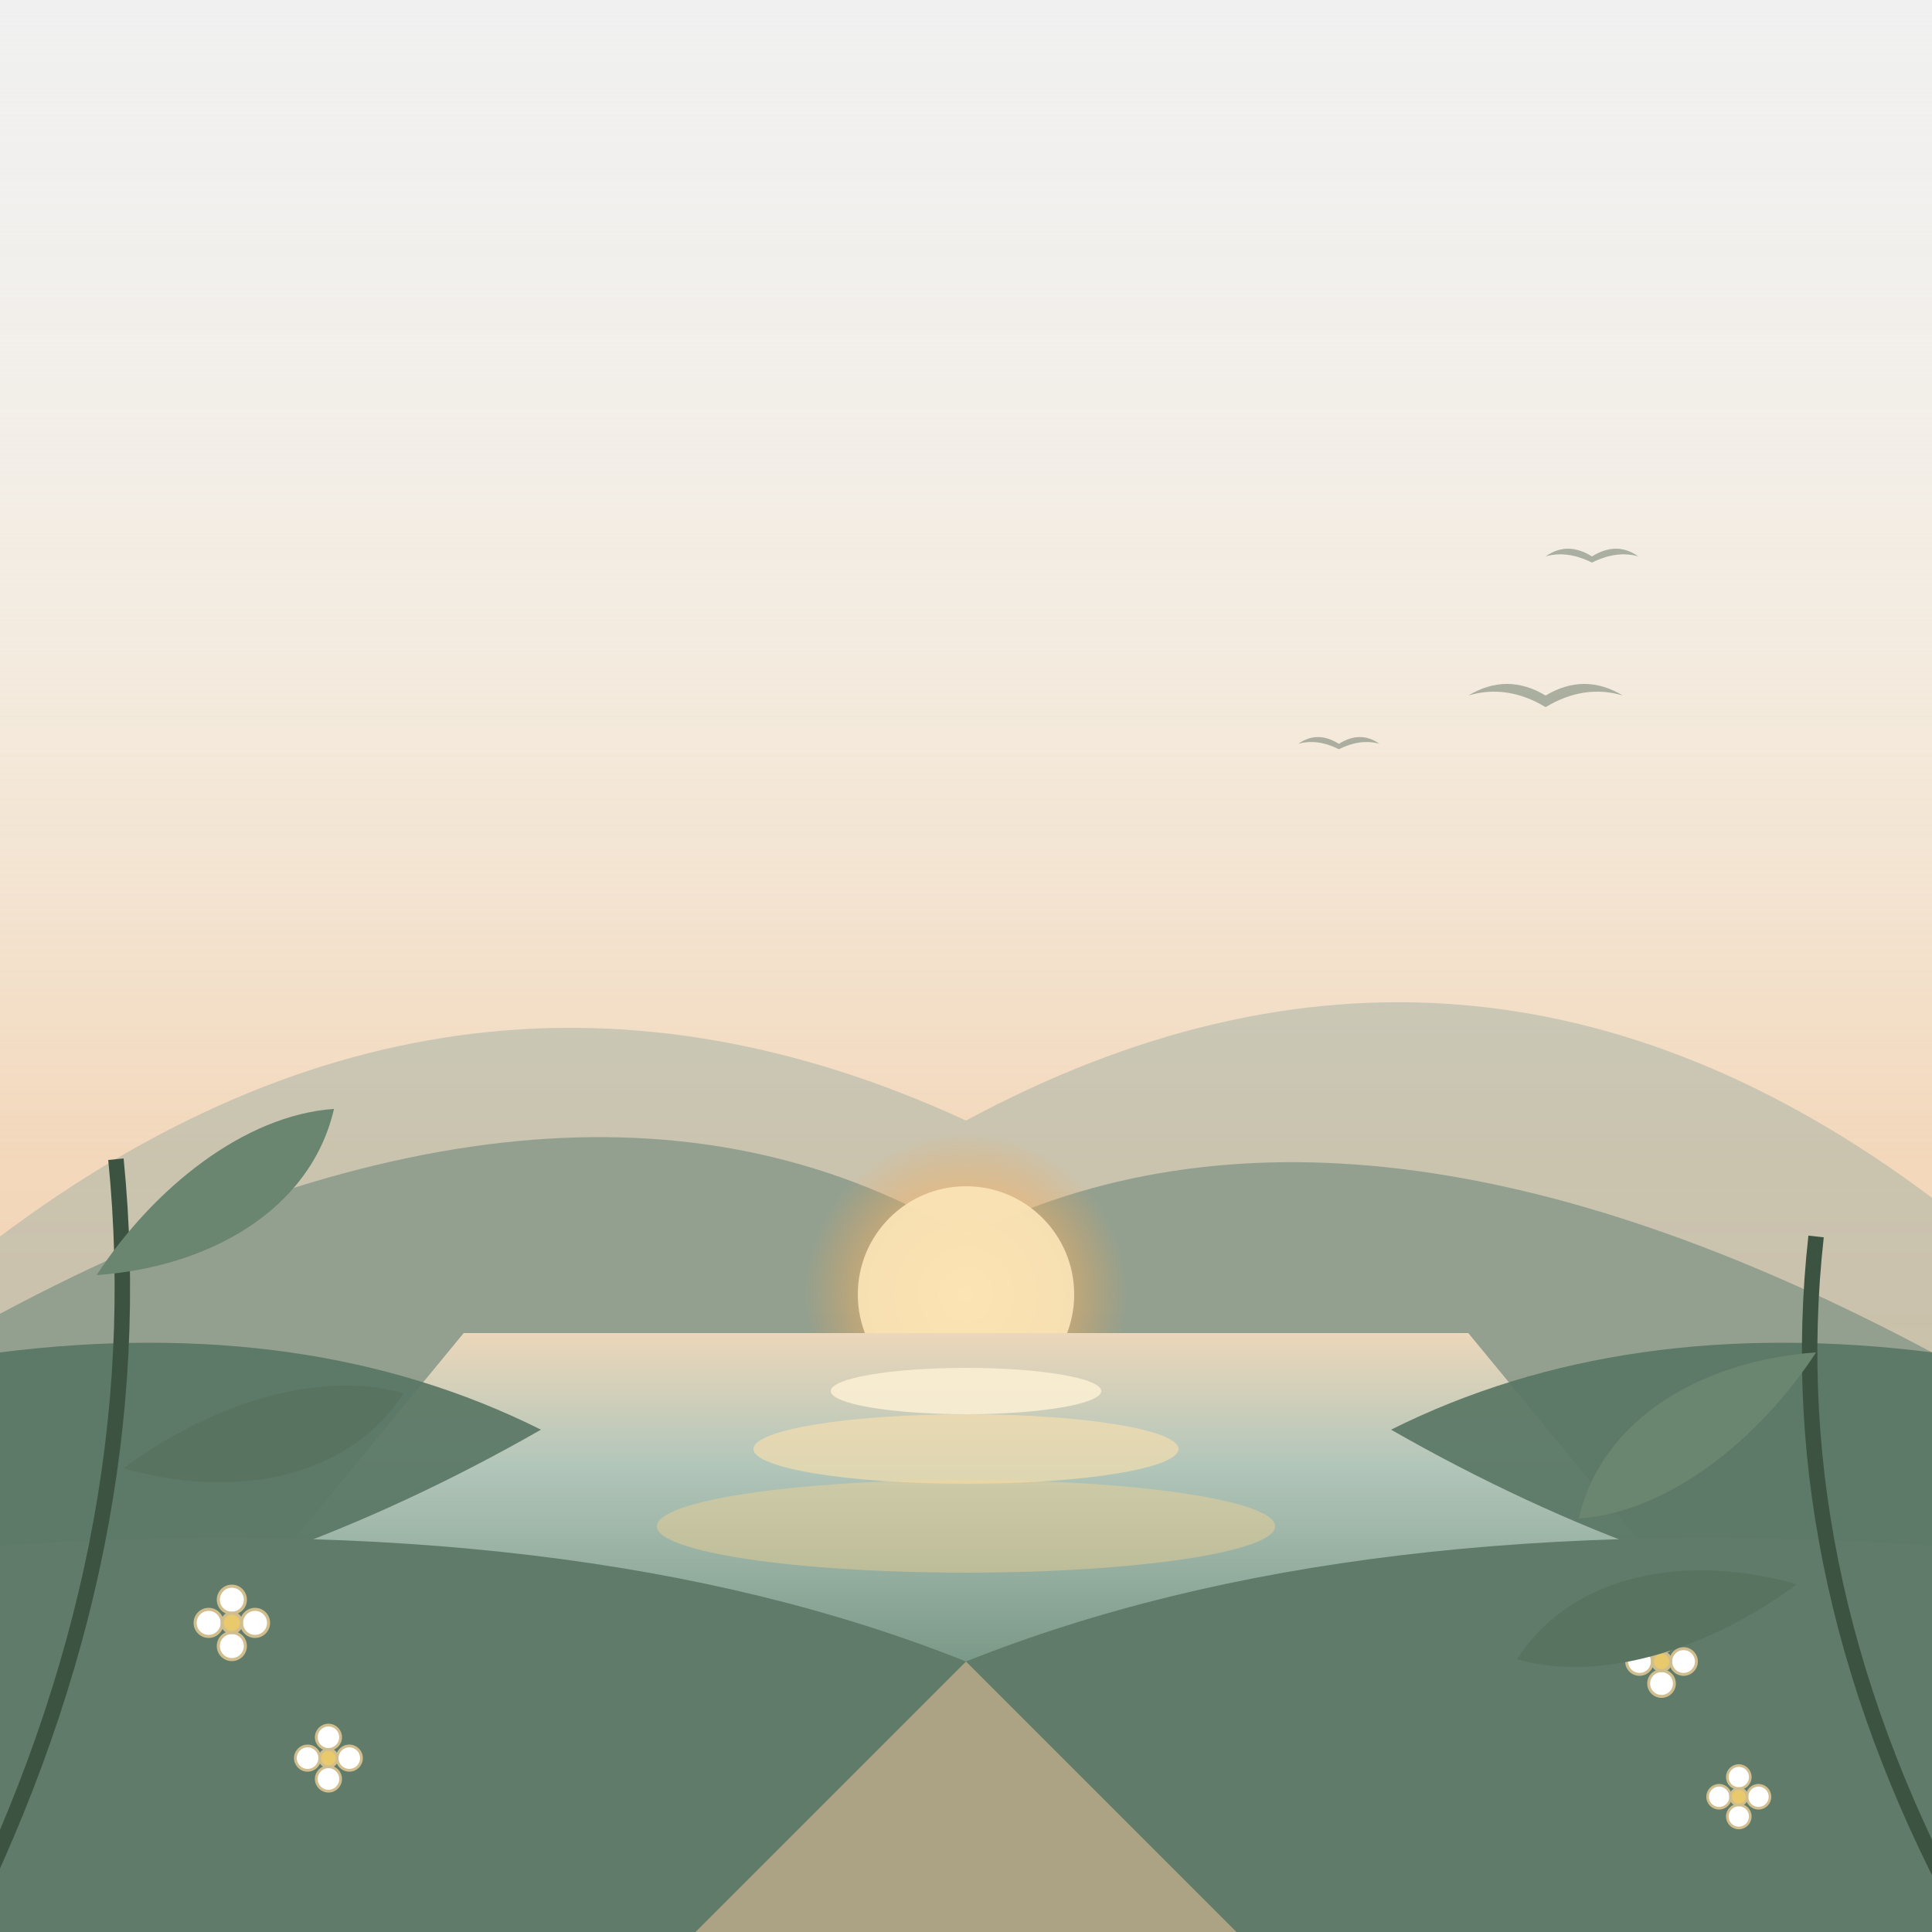
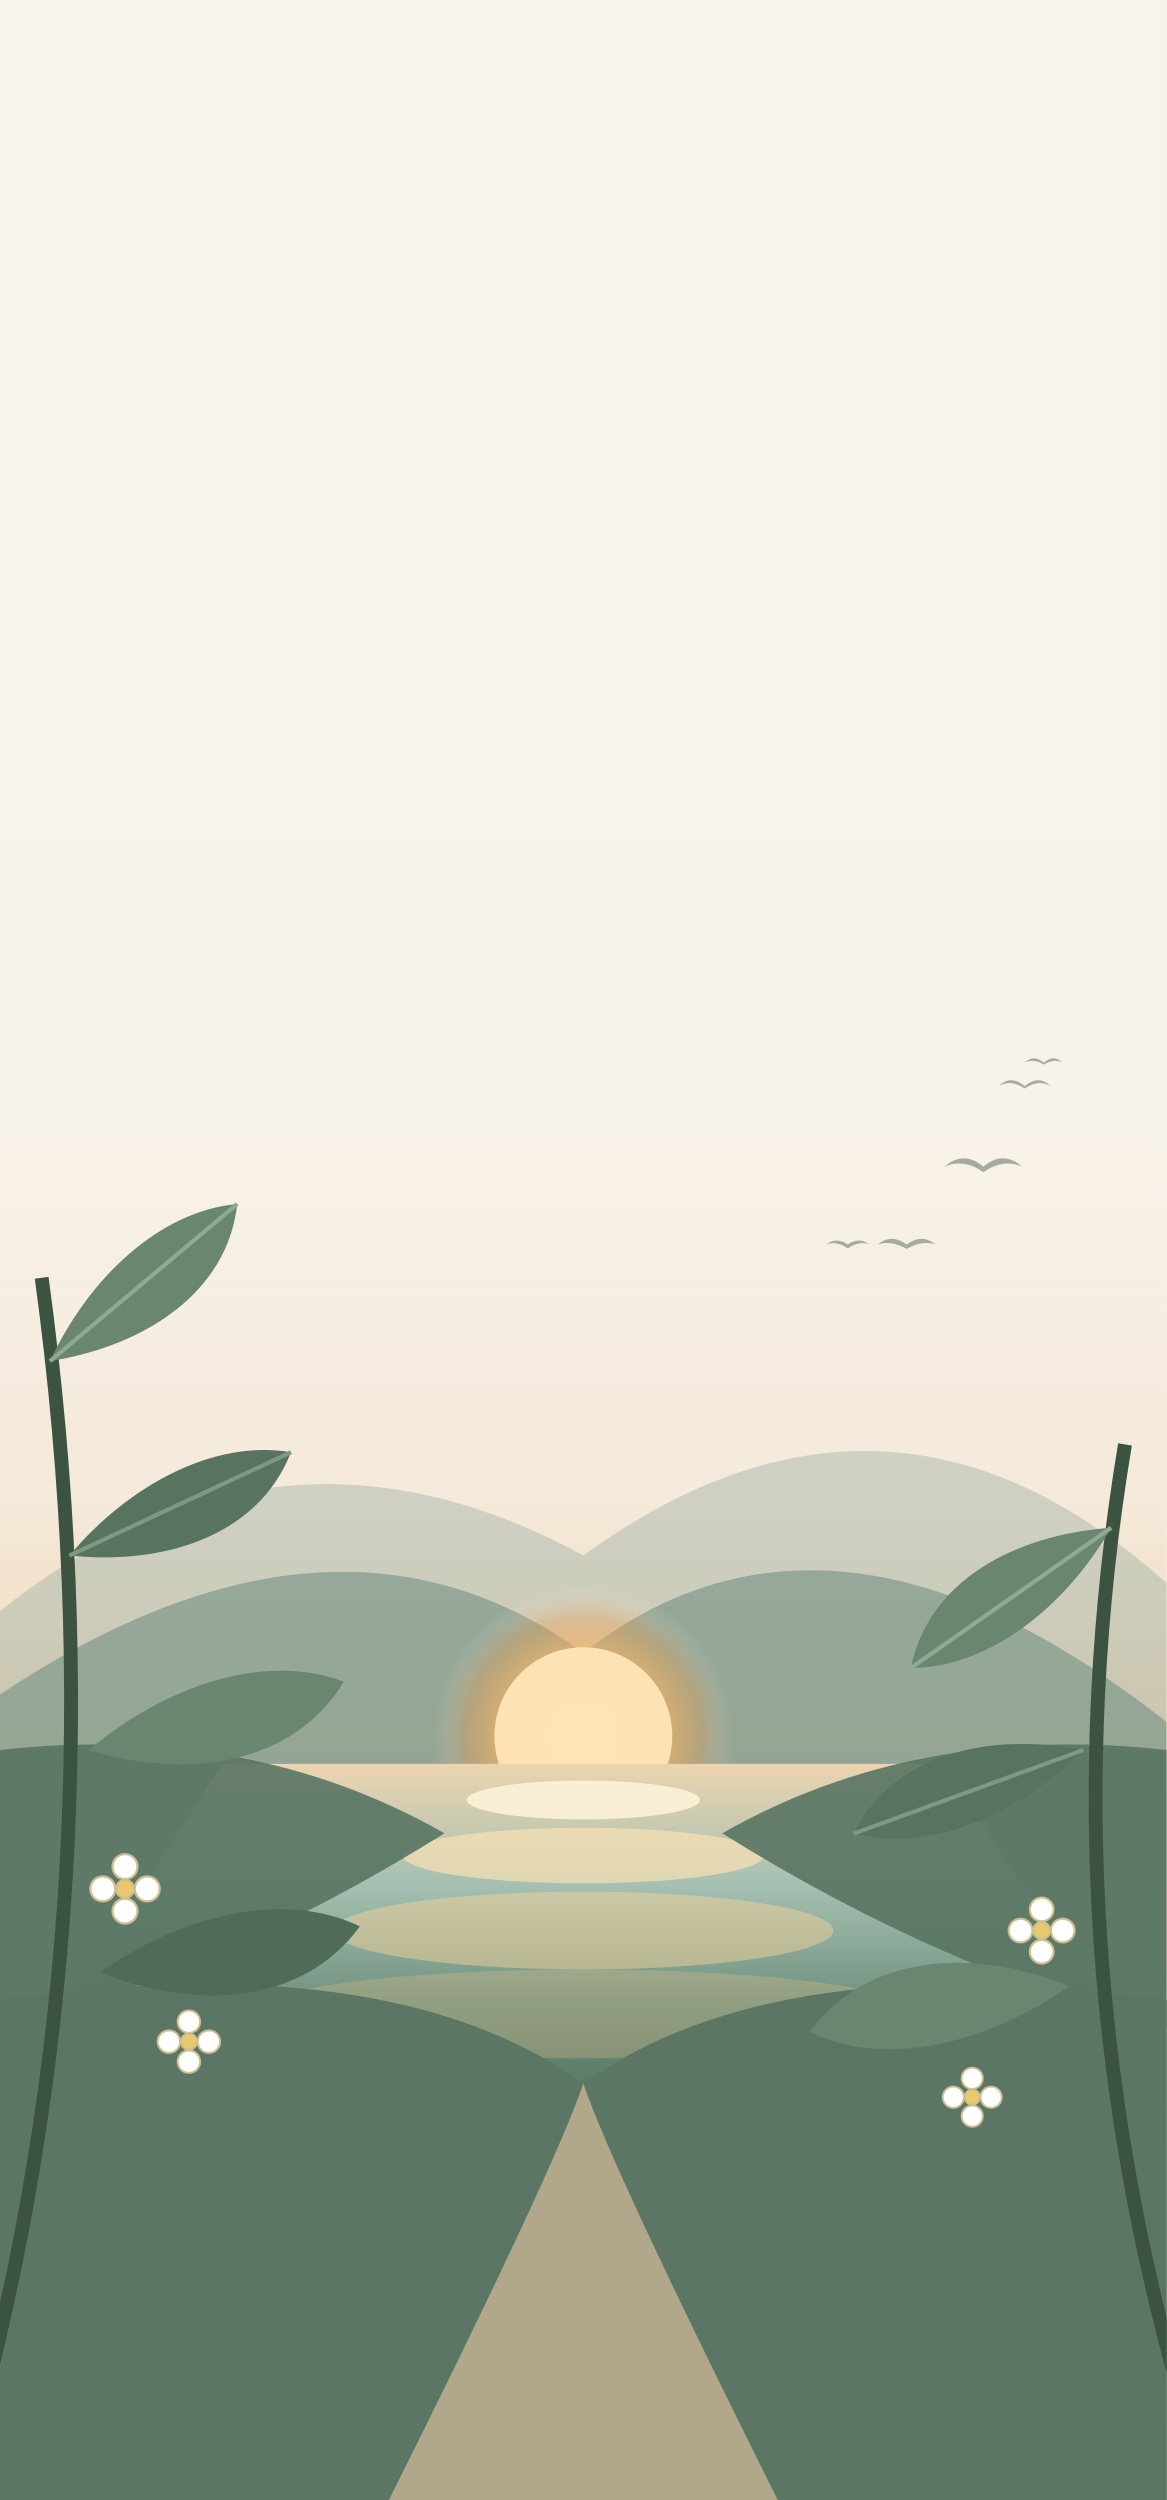
- <svg xmlns="http://www.w3.org/2000/svg" viewBox="0 0 500 500" width="100%" height="100%" preserveAspectRatio="xMidYMid slice">
+ <svg xmlns="http://www.w3.org/2000/svg" viewBox="0 0 420 900" width="100%" height="100%" preserveAspectRatio="xMidYMid slice">
  <defs>
    <linearGradient id="skyGrad" x1="0%" y1="0%" x2="0%" y2="100%">
-       <stop offset="0%" stop-color="#F8F3EA" stop-opacity="0" />
-       <stop offset="35%" stop-color="#F6E7D2" stop-opacity="0.6" />
-       <stop offset="60%" stop-color="#F3D5B5" stop-opacity="0.9" />
-       <stop offset="100%" stop-color="#F2C79E" />
-     </linearGradient>
-     <linearGradient id="waterGrad" x1="0%" y1="0%" x2="0%" y2="100%">
-       <stop offset="0%" stop-color="#ECD7BA" />
-       <stop offset="40%" stop-color="#B2C6BA" />
-       <stop offset="100%" stop-color="#7B9988" />
+       <stop offset="0%" stop-color="#F8F4EC" />
+       <stop offset="45%" stop-color="#F8F3EA" />
+       <stop offset="60%" stop-color="#F5E8D6" stop-opacity="0.85" />
+       <stop offset="70%" stop-color="#F0D4B2" />
+       <stop offset="85%" stop-color="#E5C7A5" />
+       <stop offset="100%" stop-color="#728B78" />
    </linearGradient>
    <radialGradient id="sunGlow" cx="50%" cy="50%" r="50%">
-       <stop offset="0%" stop-color="#FFD699" stop-opacity="1" />
-       <stop offset="40%" stop-color="#F7BA70" stop-opacity="0.8" />
-       <stop offset="100%" stop-color="#F2A550" stop-opacity="0" />
+       <stop offset="0%" stop-color="#FFDF9E" stop-opacity="1" />
+       <stop offset="45%" stop-color="#F9BE74" stop-opacity="0.85" />
+       <stop offset="80%" stop-color="#F29F4C" stop-opacity="0.3" />
+       <stop offset="100%" stop-color="#F8F3EA" stop-opacity="0" />
    </radialGradient>
+     <linearGradient id="lakeGrad" x1="0%" y1="0%" x2="0%" y2="100%">
+       <stop offset="0%" stop-color="#ECD4AF" />
+       <stop offset="35%" stop-color="#A5C0B2" />
+       <stop offset="70%" stop-color="#6F8F7D" />
+       <stop offset="100%" stop-color="#557563" />
+     </linearGradient>
  </defs>
-   <rect x="0" y="0" width="500" height="500" fill="url(#skyGrad)" />
-   <g fill="#7A8778" opacity="0.6">
-     <path d="M380 180 Q390 174 400 180 Q410 174 420 180 Q410 177 400 183 Q390 177 380 180 Z" />
-     <path d="M420 160 Q427 155 435 160 Q443 155 450 160 Q443 158 435 162 Q427 158 420 160 Z" transform="scale(0.8) translate(80, 20)" />
-     <path d="M350 205 Q357 200 365 205 Q373 200 380 205 Q373 203 365 207 Q357 203 350 205 Z" transform="scale(0.7) translate(130, 70)" />
+   <rect x="0" y="0" width="420" height="900" fill="url(#skyGrad)" />
+   <g fill="#7A8778" opacity="0.65">
+     <path d="M340 420 Q347 414 354 420 Q361 414 368 420 Q361 417 354 422 Q347 417 340 420 Z" />
+     <path d="M358 405 Q363 400 369 405 Q375 400 380 405 Q375 402 369 406 Q363 402 358 405 Z" transform="scale(0.85) translate(65, 55)" />
+     <path d="M372 415 Q376 411 381 415 Q386 411 390 415 Q386 413 381 416 Q376 413 372 415 Z" transform="scale(0.75) translate(120, 95)" />
+     <path d="M315 480 Q321 475 328 480 Q335 475 341 480 Q335 478 328 482 Q321 478 315 480 Z" transform="scale(0.8) translate(80, 80)" />
+     <path d="M295 500 Q300 496 306 500 Q312 496 317 500 Q312 498 306 502 Q300 498 295 500 Z" transform="scale(0.7) translate(130, 140)" />
  </g>
-   <path d="M0 320 Q120 230 250 290 Q380 220 500 310 L500 500 L0 500 Z" fill="#98ABA0" opacity="0.45" />
-   <path d="M0 340 Q150 260 250 320 Q350 270 500 350 L500 500 L0 500 Z" fill="#758E80" opacity="0.65" />
-   <circle cx="250" cy="335" r="42" fill="url(#sunGlow)" />
-   <circle cx="250" cy="335" r="28" fill="#FCE5B8" opacity="0.9" />
-   <path d="M120 345 L380 345 L450 430 L50 430 Z" fill="url(#waterGrad)" />
-   <ellipse cx="250" cy="360" rx="35" ry="6" fill="#FFF2D6" opacity="0.8" />
-   <ellipse cx="250" cy="375" rx="55" ry="9" fill="#FDE1AE" opacity="0.6" />
-   <ellipse cx="250" cy="395" rx="80" ry="12" fill="#FCD492" opacity="0.4" />
-   <path d="M0 350 Q80 340 140 370 Q70 410 0 420 Z" fill="#587463" opacity="0.9" />
-   <path d="M500 350 Q420 340 360 370 Q430 410 500 420 Z" fill="#587463" opacity="0.9" />
-   <path d="M0 400 Q150 390 250 430 Q350 390 500 400 L500 500 L0 500 Z" fill="#607B69" />
-   <path d="M180 500 Q240 440 250 430 Q260 440 320 500 Z" fill="#BAAA88" opacity="0.85" />
+   <path d="M0 580 Q100 500 210 560 Q320 480 420 570 L420 900 L0 900 Z" fill="#9FB2A7" opacity="0.45" />
+   <path d="M0 610 Q120 530 210 595 Q300 525 420 620 L420 900 L0 900 Z" fill="#7D988A" opacity="0.7" />
+   <circle cx="210" cy="625" r="54" fill="url(#sunGlow)" />
+   <circle cx="210" cy="625" r="32" fill="#FFE5B6" opacity="0.95" />
+   <path d="M80 635 L340 635 L420 760 L0 760 Z" fill="url(#lakeGrad)" />
+   <ellipse cx="210" cy="648" rx="42" ry="7" fill="#FFF5DC" opacity="0.85" />
+   <ellipse cx="210" cy="668" rx="65" ry="10" fill="#FDE4B4" opacity="0.65" />
+   <ellipse cx="210" cy="695" rx="90" ry="14" fill="#FCD59A" opacity="0.45" />
+   <ellipse cx="210" cy="725" rx="120" ry="16" fill="#F8C982" opacity="0.25" />
+   <path d="M0 630 Q90 620 160 660 Q80 710 0 730 Z" fill="#587463" opacity="0.9" />
+   <path d="M420 630 Q330 620 260 660 Q340 710 420 730 Z" fill="#587463" opacity="0.9" />
+   <path d="M0 720 Q140 700 210 750 Q280 700 420 720 L420 900 L0 900 Z" fill="#5B7664" />
+   <path d="M140 900 Q200 780 210 750 Q220 780 280 900 Z" fill="#BFAF90" opacity="0.85" />
  <g fill="#FFFFFF" stroke="#D1BE8E" stroke-width="0.8">
-     <g transform="translate(60, 420)">
-       <circle cx="0" cy="-6" r="3.5" />
-       <circle cx="6" cy="0" r="3.5" />
-       <circle cx="0" cy="6" r="3.5" />
-       <circle cx="-6" cy="0" r="3.5" />
-       <circle cx="0" cy="0" r="2.5" fill="#E8C96C" />
+     <g transform="translate(45, 680)">
+       <circle cx="0" cy="-8" r="4.5" />
+       <circle cx="8" cy="0" r="4.5" />
+       <circle cx="0" cy="8" r="4.5" />
+       <circle cx="-8" cy="0" r="4.5" />
+       <circle cx="0" cy="0" r="3.2" fill="#E8C96C" />
    </g>
-     <g transform="translate(85, 455) scale(0.9)">
-       <circle cx="0" cy="-6" r="3.5" />
-       <circle cx="6" cy="0" r="3.5" />
-       <circle cx="0" cy="6" r="3.5" />
-       <circle cx="-6" cy="0" r="3.5" />
-       <circle cx="0" cy="0" r="2.5" fill="#E8C96C" />
-     </g>
-     <g transform="translate(430, 430) scale(0.95)">
-       <circle cx="0" cy="-6" r="3.5" />
-       <circle cx="6" cy="0" r="3.5" />
-       <circle cx="0" cy="6" r="3.5" />
-       <circle cx="-6" cy="0" r="3.5" />
-       <circle cx="0" cy="0" r="2.5" fill="#E8C96C" />
-     </g>
-     <g transform="translate(450, 465) scale(0.85)">
-       <circle cx="0" cy="-6" r="3.5" />
-       <circle cx="6" cy="0" r="3.5" />
-       <circle cx="0" cy="6" r="3.5" />
-       <circle cx="-6" cy="0" r="3.5" />
-       <circle cx="0" cy="0" r="2.5" fill="#E8C96C" />
+     <g transform="translate(68, 735) scale(0.9)">
+       <circle cx="0" cy="-8" r="4.5" />
+       <circle cx="8" cy="0" r="4.5" />
+       <circle cx="0" cy="8" r="4.5" />
+       <circle cx="-8" cy="0" r="4.5" />
+       <circle cx="0" cy="0" r="3.2" fill="#E8C96C" />
    </g>
  </g>
-   <path d="M-10 500 Q40 400 30 300" stroke="#3D5341" stroke-width="4" fill="none" />
-   <g transform="translate(25, 330) rotate(-35)">
-     <path d="M0 0 C25 -10 55 -12 75 0 C55 18 25 15 0 0 Z" fill="#6A8570" />
+   <g fill="#FFFFFF" stroke="#D1BE8E" stroke-width="0.8">
+     <g transform="translate(375, 695) scale(0.95)">
+       <circle cx="0" cy="-8" r="4.5" />
+       <circle cx="8" cy="0" r="4.5" />
+       <circle cx="0" cy="8" r="4.5" />
+       <circle cx="-8" cy="0" r="4.5" />
+       <circle cx="0" cy="0" r="3.2" fill="#E8C96C" />
+     </g>
+     <g transform="translate(350, 755) scale(0.85)">
+       <circle cx="0" cy="-8" r="4.5" />
+       <circle cx="8" cy="0" r="4.5" />
+       <circle cx="0" cy="8" r="4.5" />
+       <circle cx="-8" cy="0" r="4.5" />
+       <circle cx="0" cy="0" r="3.2" fill="#E8C96C" />
+     </g>
  </g>
-   <g transform="translate(32, 380) rotate(-15)">
-     <path d="M0 0 C25 -10 55 -12 75 0 C55 18 25 15 0 0 Z" fill="#587460" />
+   <path d="M-10 880 Q45 680 15 460" stroke="#3D5341" stroke-width="5" fill="none" />
+   <g transform="translate(18, 490) rotate(-40)">
+     <path d="M0 0 C30 -14 65 -16 88 0 C65 22 30 18 0 0 Z" fill="#6A8570" />
+     <path d="M0 0 L88 0" stroke="#8EAA94" stroke-width="1.5" />
  </g>
-   <path d="M510 500 Q460 410 470 320" stroke="#3D5341" stroke-width="4" fill="none" />
-   <g transform="translate(470, 350) rotate(145)">
-     <path d="M0 0 C25 -10 55 -12 75 0 C55 18 25 15 0 0 Z" fill="#6A8570" />
+   <g transform="translate(25, 560) rotate(-25)">
+     <path d="M0 0 C30 -14 65 -16 88 0 C65 22 30 18 0 0 Z" fill="#587460" />
+     <path d="M0 0 L88 0" stroke="#7B9983" stroke-width="1.5" />
  </g>
-   <g transform="translate(465, 410) rotate(165)">
-     <path d="M0 0 C25 -10 55 -12 75 0 C55 18 25 15 0 0 Z" fill="#587460" />
+   <g transform="translate(32, 630) rotate(-15)">
+     <path d="M0 0 C32 -15 70 -18 95 0 C70 24 32 20 0 0 Z" fill="#6A8570" />
+   </g>
+   <g transform="translate(36, 710) rotate(-10)">
+     <path d="M0 0 C32 -15 70 -18 95 0 C70 24 32 20 0 0 Z" fill="#506C58" />
+   </g>
+   <path d="M430 880 Q375 700 405 520" stroke="#3D5341" stroke-width="5" fill="none" />
+   <g transform="translate(400, 550) rotate(145)">
+     <path d="M0 0 C30 -14 65 -16 88 0 C65 22 30 18 0 0 Z" fill="#6A8570" />
+     <path d="M0 0 L88 0" stroke="#8EAA94" stroke-width="1.5" />
+   </g>
+   <g transform="translate(390, 630) rotate(160)">
+     <path d="M0 0 C30 -14 65 -16 88 0 C65 22 30 18 0 0 Z" fill="#587460" />
+     <path d="M0 0 L88 0" stroke="#7B9983" stroke-width="1.5" />
+   </g>
+   <g transform="translate(385, 715) rotate(170)">
+     <path d="M0 0 C32 -15 70 -18 95 0 C70 24 32 20 0 0 Z" fill="#6A8570" />
  </g>
</svg>
